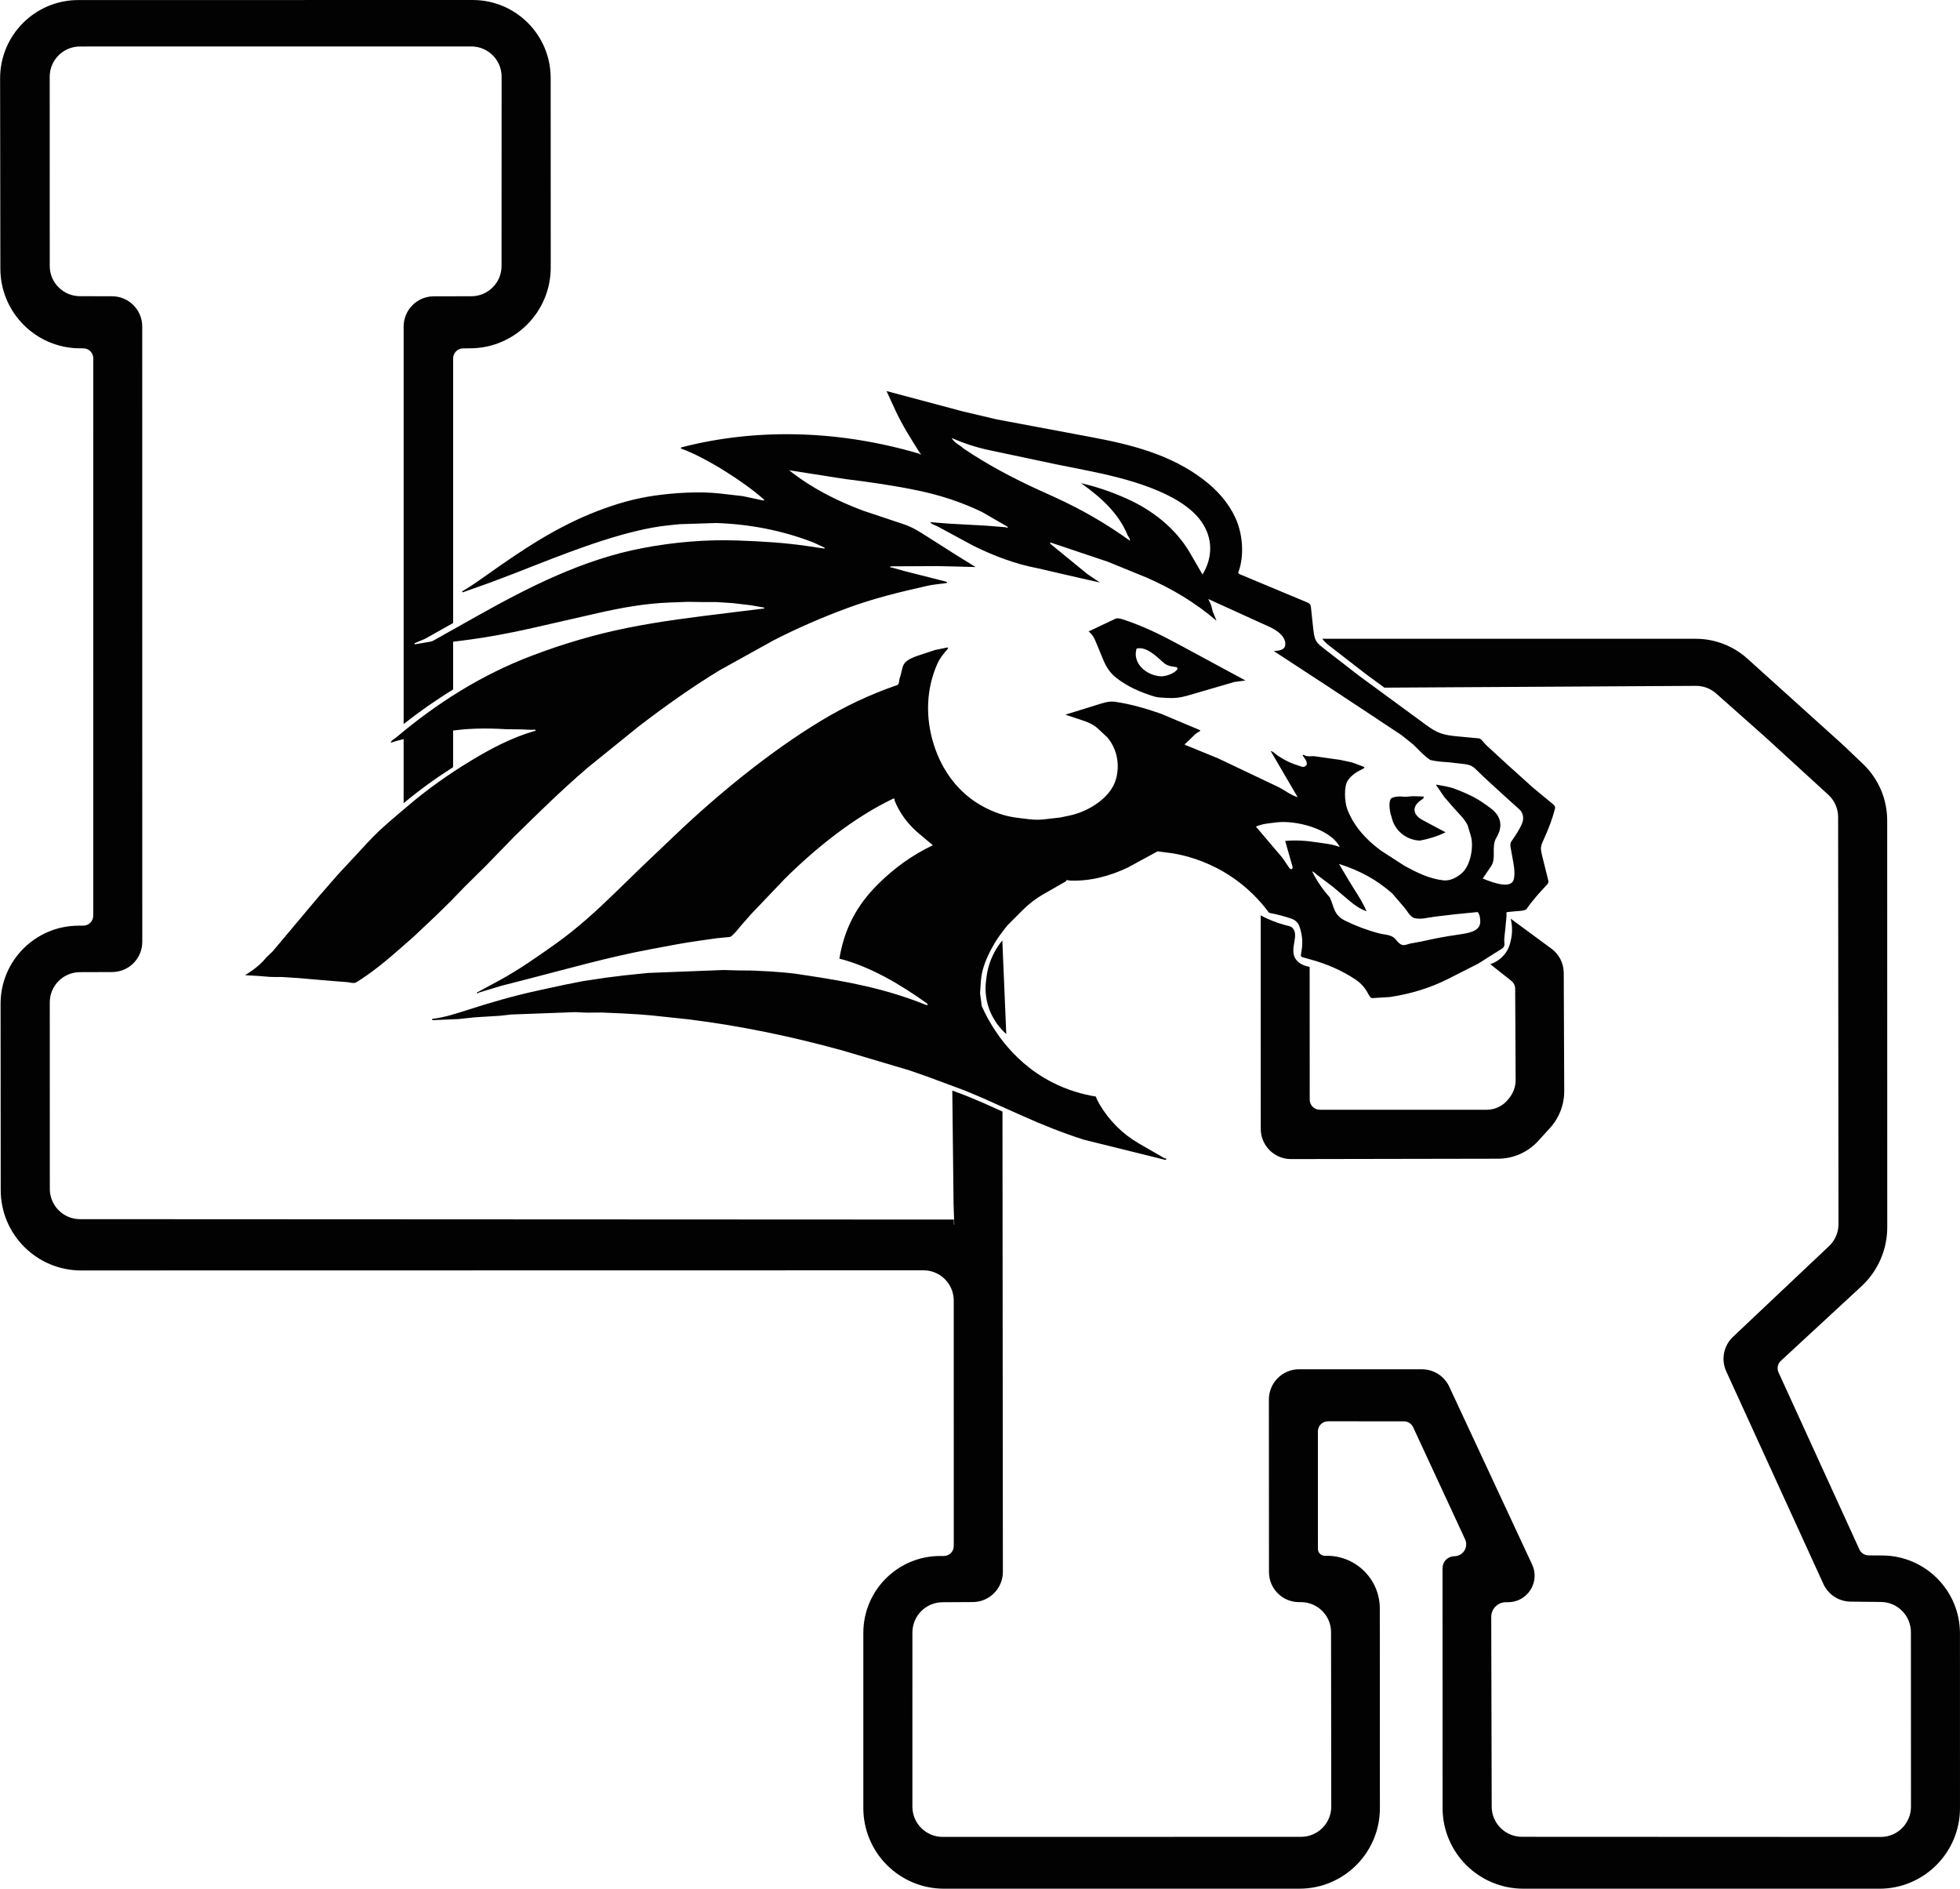
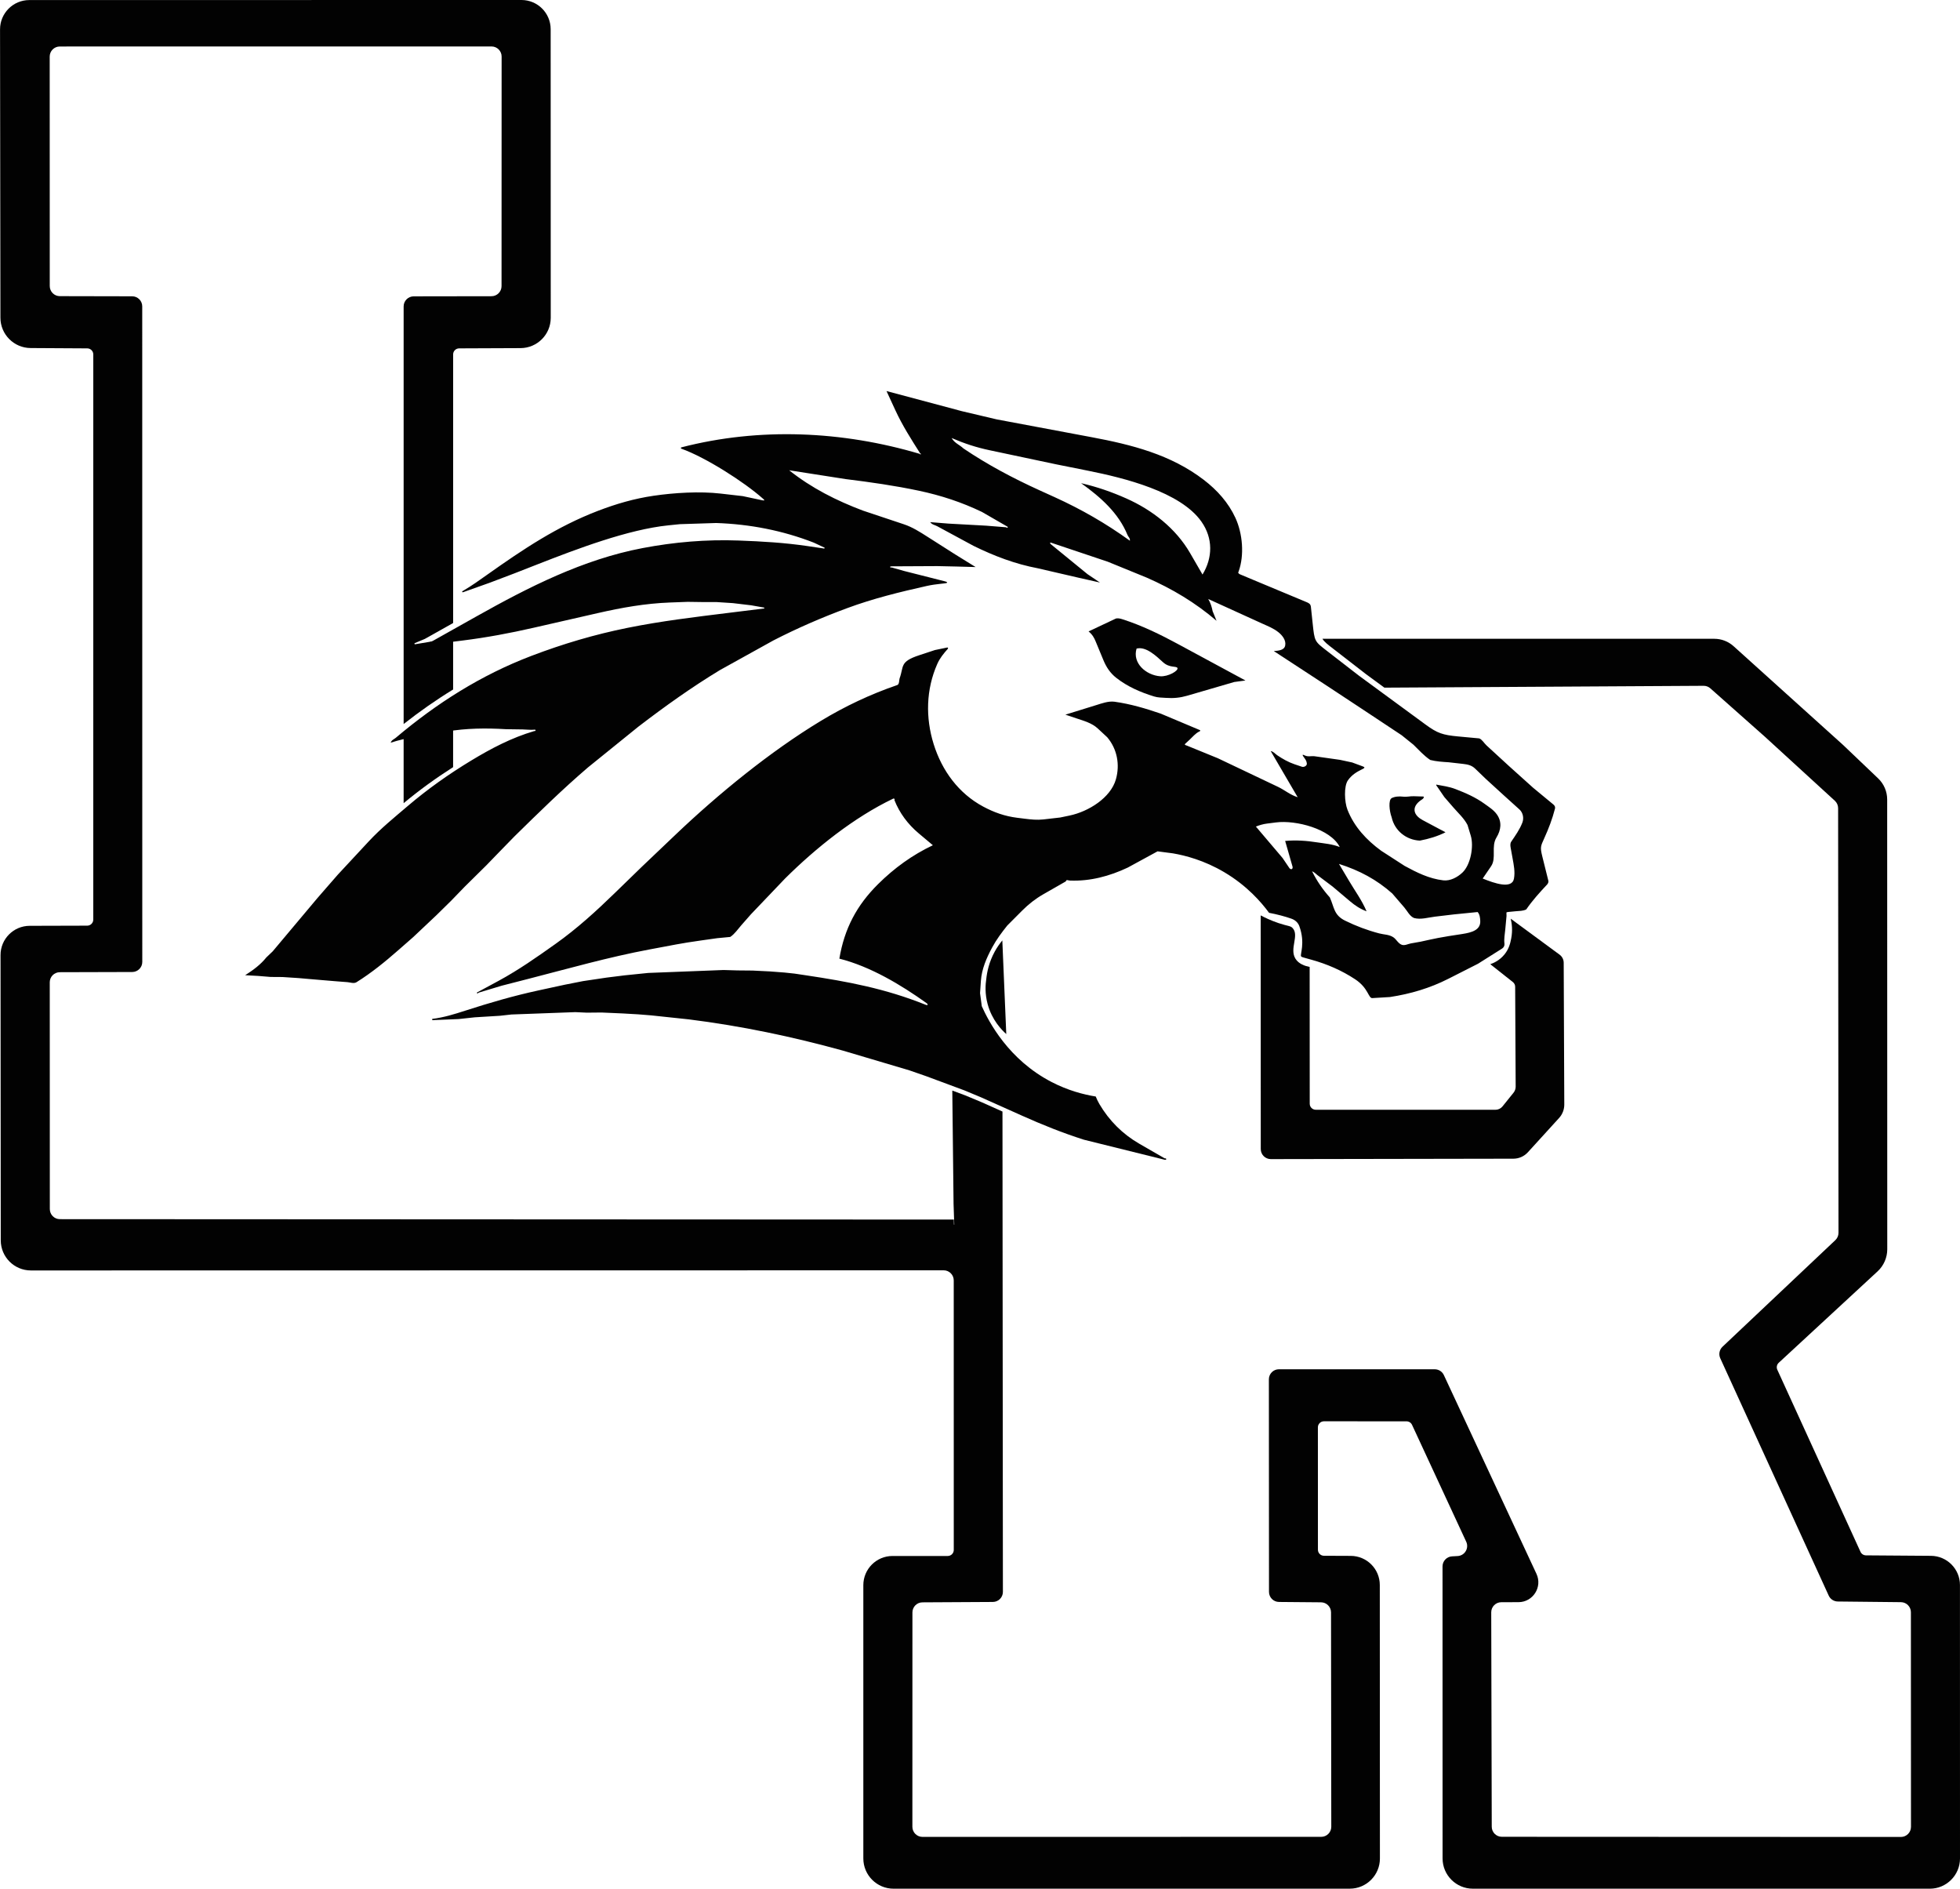
<svg xmlns="http://www.w3.org/2000/svg" id="Layer_2" data-name="Layer 2" viewBox="0 0 1944.33 1873.27">
  <defs>
    <style>
      .cls-1 {
        fill: #020202;
      }
    </style>
  </defs>
  <g id="Layer_1-2" data-name="Layer 1">
    <g>
-       <path class="cls-1" d="M1539.02,940.9L1498.63,911.17C1499.78,915.95,1500.67,922.79,1499.15,930.65C1498.34,934.86,1497.19,940.81,1492.46,946.62C1487.47,952.77,1481.3,955.32,1478.37,956.31L1499.27,972.85C1501.65,974.73,1503.05,977.6,1503.06,980.64L1503.52,1070.91C1503.55,1077.51,1501.31,1083.93,1497.17,1089.07L1496.02,1090.5C1490.83,1096.95,1483,1100.7,1474.72,1100.7L1309.25,1100.68C1303.73,1100.68,1299.26,1096.21,1299.25,1090.69L1299.18,959.02C1294.88,958.19,1288.37,956.22,1285.06,950.81C1278.99,940.89,1288.96,928.02,1282.42,920.64C1280.12,918.05,1278.19,918.86,1268.37,915.57C1260.6,912.96,1254.55,910.01,1250.62,907.91L1250.67,1119.61C1250.68,1136.2,1264.14,1149.64,1280.73,1149.61L1486.11,1149.24C1501.26,1149.22,1515.7,1142.82,1525.9,1131.62L1537.66,1118.69C1546.76,1108.7,1551.78,1095.65,1551.72,1082.14L1551.24,964.93C1551.2,955.44,1546.67,946.52,1539.02,940.9Z" />
+       <path class="cls-1" d="M1547.13,946.86L1498.63,911.17C1499.78,915.95,1500.67,922.79,1499.15,930.65C1498.34,934.86,1497.19,940.81,1492.46,946.62C1487.47,952.77,1481.3,955.32,1478.37,956.31L1500.78,974.04C1502.21,975.17,1503.05,976.89,1503.05,978.71L1503.55,1077.75C1503.56,1079.93,1502.82,1082.05,1501.45,1083.75L1490.49,1097.37C1488.8,1099.47,1486.24,1100.7,1483.53,1100.7L1305.26,1100.68C1301.94,1100.68,1299.26,1098,1299.26,1094.68L1299.18,959.02C1294.88,958.19,1288.37,956.22,1285.06,950.81C1278.99,940.89,1288.96,928.02,1282.42,920.64C1280.12,918.05,1278.19,918.86,1268.37,915.57C1260.6,912.96,1254.55,910.01,1250.62,907.91L1250.68,1139.64C1250.68,1145.17,1255.17,1149.65,1260.7,1149.64L1501.28,1149.22C1506.77,1149.21,1511.99,1146.89,1515.68,1142.83L1546.67,1108.8C1549.97,1105.17,1551.8,1100.42,1551.78,1095.51L1551.2,954.87C1551.19,951.71,1549.68,948.74,1547.13,946.86Z" />
      <polygon class="cls-1" points="1298.88 1038.9 1298.92 1100.67 1298.92 1100.67 1298.88 1038.9" />
      <g>
        <path class="cls-1" d="M1403.27,804.08c.54,4.45,4.76,7.6,8.14,9.4l22.53,12c-8.33,4.18-16.6,6.54-25.41,8.26-13.57-.61-25.06-9.85-27.99-23.08-2.42-6.45-3.32-17.25-.03-19.05,3.03-1.66,7.68-1.93,11.12-1.49,3.96.5,7-.54,10.9-.41l9.61.31c.77.92-.27,2.13-1.41,2.84-3.59,2.25-8.06,6.18-7.45,11.21Z" />
        <path class="cls-1" d="M1542.54,802.16c.42-1.65-.18-3.08-1.5-4.17l-20.17-16.67-24.25-21.81-22.03-20.24c-2.28-2.09-4.33-5.82-7.17-6.91l-21.02-1.95c-15.2-1.41-20.52-3.17-32.23-11.77l-66.25-48.6-31.43-24.34c-12.6-9.76-12.4-9.36-14.36-27.72l-1.71-16.07c-.28-2.65-1.79-3.65-3.9-4.54l-54.06-22.56-12.64-5.3c-.57-.24-1.1-.83-1.37-1.2-.3-.41.06-.91.29-1.55,5.76-16.02,4.02-37.53-3.23-53.2-7-15.13-18.04-27.42-31.32-37.61-32.68-25.08-71.4-34.87-111.5-42.38l-93.84-17.59-34.8-8.2-74.63-19.93,8.74,18.96c6.94,15.06,15.79,28.94,24.73,42.99,1.37-.11.25,1.78-.46.37-76.56-22.75-159.05-26.54-236.57-6.45-.66.37-.54,1.1.08,1.32,23.86,8.49,62.32,32.97,80.87,49.52l1.03.92c.52.47.19.95-.08.92l-1.71-.24-19.26-4.1-21.96-2.52c-20.6-2.36-45.72-.87-66.47,2.17-19.27,2.82-37.24,8.07-55.4,15.04-40.45,15.53-73.98,38.01-109.02,62.81-8.24,5.83-15.91,11.38-24.78,16.56-1.19.42-.7,1.76.48,1.16l26.29-9.35,24.48-9.29,23.31-9.12c38.31-14.98,89.27-34.39,129.3-38.47l11.36-1.16,36.08-1.16c33.4,1.15,65.81,7.38,96.82,19.47l9.99,4.66c1.24.19.8,1.65-.38,1.09l-15.61-2.31c-22.94-3.39-45.36-4.69-68.58-5.54-32.16-1.17-63.58,1.49-95.31,7.52-59.01,11.22-112.86,38.61-164.82,67.78l-43.61,24.48-9.91,4.14c-.56.67.21,1.4,1.13.93l18.88-3.17,20-2.51c23.83-2.99,46.67-7.26,70.15-12.62l63.69-14.54c23.94-5.47,47.34-9.62,71.7-10.53l17.58-.65,15.74.22,12.53-.03,16.62,1.08,18.21,2.17,12.54,2.22c.77.14.46,1.14-.18.95l-34.76,4.3c-33.75,4.17-66.88,8.12-100.22,14.84-32.85,6.62-64.23,15.92-95.47,27.82-49.98,19.04-93.95,46.93-134.6,81.29-1.8,1.52-3.91,1.96-5.07,4.84,8.01-2.57,16.26-4.49,25-5.96l30.49-5.12c19.65-3.3,38.98-3.52,58.81-2.32l16.73.24c3.77.05,7.52.64,11.7.25,1.6-.27,1.24,1.72-.37,1.39-22.39,6.61-42.41,17.1-62.22,29.08-22.49,13.61-43.4,28.38-63.37,45.41-13.43,11.45-26.54,22.04-38.57,34.98l-30.49,32.8-11.27,12.92-9.17,10.55-44.29,52.74-6.25,5.97c-5.78,7.17-12.7,12.32-21.05,17.69l12.89.7,12.35,1.01,11.78.08,15.95,1.04,12.13,1.06,12.13,1.03,12.13,1.02,12.27.95c2.47.19,6.22,1.66,8.8.05,14.82-9.25,28.15-20.1,41.25-31.58l15-13.14,22.95-21.64,14.52-14.27,13.75-14.2,21.28-21.02,13.4-13.84,14.62-14.99c23.88-23.44,47.44-46.6,72.92-68.4l50.03-40.45c26.23-20.09,52.53-38.9,80.81-56.05l53.15-29.46c23.91-12.27,47.78-22.62,73.06-31.97,25.84-9.57,52.19-16.01,79.06-22.03,9.75-2.18,18.67-2.25,19.91-3.08.37-.25.3-.64-.14-.82l-1.37-.55-41.2-10.45-12.3-3.49c-1.06.62-1.8-.71-.71-1.05l46.29-.23,18.97.41,18.94.53-20.26-12.54-27.52-17.52c-7.53-4.8-14.87-9.52-23.44-12.38l-40.74-13.6c-25.97-9.84-50.64-22.14-73-39.95l56.17,8.76c24.56,3.05,48.22,6.39,72.43,11.51,21.92,4.63,42.65,11.43,62.7,21.09l24.94,14.4c1.35.48.08,2.15-.93.79l-19.82-1.6-37.4-2.06-18.18-1.45c1.92,2.6,4.55,2.76,6.95,4.06l35.97,19.44c20.54,10.09,41.22,18,63.8,22.27l40.77,9.43,20.9,4.71-12.4-8.36-36.4-29.73c-.36-.29-.75-1.03-.68-1.31.06-.25.47-.3,1.15-.07l56.09,18.82,38.69,15.8c25.17,11.04,48.2,24.77,69.2,42.79l-3.88-9.54c-.84-4.27-2.02-8.13-4.35-12.08l53.45,24.33c5.78,2.63,11.18,4.65,16.16,8.62,3.86,3.08,7.78,7.97,6.71,13.24-.94,4.62-6.44,5.09-11.29,5.44l54.13,35.39,38,25.08,34.75,23.04,11.69,9.41c5.43,5.29,10.28,10.83,16.66,15.11,6.01,1.51,12.07,1.89,18.23,2.27l14.33,1.63c4.62.53,8.45,1.33,11.96,4.7l10.74,10.33,17.76,16.22,15.48,13.97c3.41,3.08,4.59,8.5,2.84,13.02-2.66,6.88-6.88,12.76-11,18.85-1.28,1.89-.93,4.23-.53,6.44l1.8,9.92c1.23,6.8,2.66,13.61,1.39,20.43-1.98,10.6-19.6,4.48-30.99-.19l8.3-12.16c5.58-8.18-.2-19.47,5.38-28.58,4.43-7.24,5.61-15.36.46-22.72-3.14-4.5-7.92-7.47-12.47-10.76-8.81-6.36-18.56-10.62-28.73-14.53-6.34-2.44-12.79-3.23-19.08-4.43.11,1.21.65,1.49,1.12,2.19l6.94,10.16,9.21,10.6c4.79,5.52,10.33,10.43,13.81,17.13l3.23,10.64c3.18,10.46-.12,28.92-8.35,36.61-4.93,4.61-12.01,8.44-18.9,7.65-14.01-1.6-26.28-7.74-38.39-14.34l-23.3-15.05c-14.55-10.64-26.8-23.8-33.41-40.74-2.96-7.58-3.67-23.19.48-29.09,8.04-11.4,21.21-11.42,14.54-13.88l-10.31-3.81-12.11-2.61-25.14-3.56c-3.21-.45-6.5.77-9.68-.77-5.17-2.5.15,2.61,1.16,5.15l.45,1.14.3,1.51c.46,2.28-2.71,4.1-4.86,3.38l-7.28-2.46c-6.24-2.11-11.73-5.26-17.2-8.94-2.12-1.43-3.79-3.74-6.46-4.14l11.57,19.81,15.19,25.98c-7.73-2.47-12.85-7.14-19.54-10.32l-59.65-28.36-30.68-12.52c-.66-.27-1.31-.33-1.81-.75-.35-.3-.42-.6.07-1.05l4.4-4.08c3.04-2.82,5.53-6.02,9.37-8.03.46-.24.97-.28,1.09-.77.14-.59-.19-.82-.78-.93l-38.32-16.12c-14.99-5.13-29.94-9.59-45.77-11.8-6.07-.85-12.65,1.62-18.29,3.36l-30.54,9.45,10.83,3.63c7.47,2.51,15.44,4.64,21.29,10.08l9.39,8.72c9.81,11.57,12.76,27.11,8.59,41.75-5.17,18.17-26.96,31.94-46.09,35.92l-9.1,1.9-16.66,1.91c-6.23.71-12.05.12-18.26-.66l-7.93-.99c-12.12-1.52-22.82-5.3-33.58-11.07-24.38-13.06-40.89-35.55-49.13-61.88-8.21-26.25-7.63-54.25,3.56-79.59,2.52-5.72,6.32-10.39,10.49-15.03.48-.53.05-1.39-.53-1.3l-12.31,2.54-15.67,5.17c-19.46,6.42-14.95,10.82-19.33,22.86-.56,1.54-.19,5.94-2.32,6.67-26.74,9.17-51.8,21-76.06,35.69-49.88,30.18-101.33,72.2-143.5,112.33l-33.76,32.13-26.9,26.13c-18.64,18.11-37.42,35.26-58.69,50.37-18.63,13.23-36.83,26.05-56.83,36.85l-21.25,11.47c-.4.82,1.11,1.34,1.52.18l23.09-6.95,26.63-6.84c40.04-10.29,79.31-21.5,119.88-29.1l15-2.81,11.56-2.18,11.27-1.94,13.56-2.02,15.8-2.23,12.97-1.24c4.35-2.85,7.52-7.66,10.94-11.55l9.57-10.89,33.92-35.55c30.51-30.26,68.33-60.59,107.22-79.18,1.2-.44,1.86.69,1.18,1.34,5.07,12.92,13.41,24.08,24.13,33.08l14.05,11.8c-20.43,9.67-38.28,22.63-54.31,38.52-21.25,21.06-33.45,44.15-38.45,73.96,30.68,7.73,61.09,25.96,86.36,44.01l1.04.94c.45.4.04,1.1-.32,1.12-.48.02-1.02-.15-1.6-.38-40.04-16.04-77.01-22.95-119.13-29.24l-10.83-1.62-9.99-1.06-14.22-1.09-17.46-.87-15.05-.14-13.73-.4-74.62,2.9-23.42,2.39-17.81,2.22-23.49,3.5-18.06,3.56-26.31,5.7c-24.69,5.35-48.41,12.27-72.42,20.03-10.97,3.55-21.3,6.77-32.78,8.19-.49.99.26,1.56,1.17,1.2l24.98-1.04,16-1.73,24.96-1.53,11.43-1.27,63.36-2.34,11.32.52,14.83-.14,21.07.93,15.27.88,12.85,1.03,37.27,3.96c51.87,6.49,102.67,17.11,153.08,31.05l65.74,19.52,16.69,5.8,37.85,14.06,16.39,6.83,40.61,18.18c20.32,9.09,40.29,17.14,61.62,23.93l80.46,19.96c2.1-.13,1.09-1.88-.4-1.47l-25.35-14.63c-16.34-9.43-29.71-22.79-39.35-39.15-1.44-2.44-2.64-4.97-3.68-7.57-12.2-1.97-27.61-5.99-43.85-14.41-42.87-22.22-62.38-59.98-69.19-75.16l-1.73-12.9.83-12.17c.81-11.83,5.61-22.85,11.17-33.15,4.34-8.05,9.4-14.76,15.04-21.83l14.73-14.77c6.34-6.36,13.23-11.76,21.05-16.24l22.35-12.78c.29-2.13,2.27-.85,3.89-.78,20.07.82,39.34-4.31,57.45-12.86l29.59-16.12,15.26,2c12.11,2.08,30.86,6.83,50.92,18.7,22.67,13.42,36.82,29.9,44.43,40.27,8.05,1.53,15.73,3.56,22.22,5.84,3.6,1.26,6.54,3.85,7.82,7.42,6.11,16.97.48,27.96,1.73,29.9.41.64,1.71.98,2.81,1.29l7.57,2.11c15.38,4.28,29.84,10.53,43.18,19.32,13.39,8.83,13.08,18.95,17.1,18.71l17.47-1.06c20.31-3.07,39.65-8.81,57.91-18.07l29.48-14.96,23.79-14.99c1.72-1.08,2.68-2.88,2.42-5.03-.58-4.76.36-9.11.79-13.74l1.27-13.64-.09-3.26c-.01-.48,1.27-.63,2.14-.71l6.93-.67c3.7-.36,7.26-.17,10.58-1.81,6.19-8.98,13.25-16.76,20.65-24.65.74-.79,1.64-2.35,1.31-3.67l-6.07-24.44c-2.22-8.95-1.58-10,1.9-17.66,4.37-9.63,8.05-19.13,10.69-29.44ZM1192.9,569.85l-12.3-21.25c-14.22-24.55-37.47-42.74-63.32-54.24-14.37-6.39-28.91-11.47-44.83-15.13,19.38,13.87,37.2,29.62,46.08,51.48.72,1.76,2.7,3.09,2.31,5.58-23.63-17.09-48.24-31.21-74.5-43.14l-15.06-6.84c-26.31-11.95-51.66-25.4-75.56-41.54-3.96-3.76-8.7-5.18-11.73-10.34,12.7,5.48,24.57,9.35,37.68,12.12l65.74,13.92,32.04,6.42c35.42,7.09,91.7,20.83,112.48,50.63,11.42,16.38,11.19,35.52.97,52.33ZM1274.88,834.07l7.32,25.49c.26.89-.03,2.07-.71,2.4-.7.34-1.79-.05-2.42-.99l-6.78-10.02-26.44-31.14c3.53-1.41,7.19-2.48,10.91-2.95l9.09-1.16c19.57-2.49,54.09,6.32,63.19,24.4-7.65-3-14.69-3.42-22.12-4.58-10.76-1.69-21.17-2.46-32.03-1.46ZM1450.61,926.36l-13.42,2.07-10.56,1.85-8.99,1.86-8.18,1.8-9.91,1.77c-2.69.48-6.06,2.39-8.96,1.36-3.5-1.24-5.41-5.39-8.24-7.36-4.21-2.92-9.31-2.67-14.09-3.92-11.84-3.1-23.11-7.34-33.97-12.69-11.31-5.57-10.67-13.4-15.11-23.02-7.11-7.92-12.85-16.36-17.62-25.93,2.26.81,3.54,2.46,5.32,3.81l15.01,11.3,17.56,14.82c4.77,4.02,9.77,7.37,16.19,9.78-4.61-10.94-11.29-19.93-17.17-29.84l-10.19-17.16c20.35,6.44,37.41,15.61,52.83,29.29l11.95,13.88c2.94,3.41,5.37,8.73,9.68,10.48,6.76,1.83,13.99-.55,20.76-1.35l18.79-2.23,23.55-2.35c2.16,2.61,2.39,5.64,2.57,8.6.58,9.22-8.37,11.72-17.78,13.17Z" />
        <path class="cls-1" d="M1168.9,638.96c-18.16-9.81-36.03-18.56-55.68-24.84-1.86-.59-4.79-1.33-6.66-.45l-26.68,12.58c3.75,3.1,5.46,6.16,7.02,9.94l7.61,18.38c2.91,7.04,6.73,12.94,12.84,17.74,11.12,8.72,23.97,14.28,37.49,18.45,3.89,1.2,7.35,1.1,11.66,1.41,7.68.54,14.22-.11,21.3-2.17l46.56-13.57,11.13-1.5-66.58-35.96ZM1150.89,670.73c-13.97-1.05-27.78-12.99-23.41-27.44,9.12-2.33,18.86,6.74,26.22,13.5,6.32,5.81,13.08,3.63,14.26,5.63,1.58,2.68-9.15,8.91-17.06,8.31Z" />
      </g>
      <g>
        <path class="cls-1" d="M994.31,932.73c-2.49,3.01-5.12,6.69-7.53,11.09-5.69,10.4-7.66,20.27-8.38,27.07-.84,5.46-1.5,14.49,1.33,24.99,4.3,15.97,14.08,25.79,18.5,29.72l-3.92-92.88Z" />
-         <path class="cls-1" d="M1867.48,1542.76L1853.58,1542.66C1849.7,1542.63,1846.18,1540.35,1844.56,1536.81L1764.31,1361.18C1762.51,1357.26,1763.44,1352.62,1766.62,1349.69L1846.55,1275.79C1862.88,1260.69,1872.17,1239.46,1872.16,1217.23L1872.1,813.67C1872.09,792.54,1863.44,772.34,1848.15,757.76L1828.16,738.7L1733.41,653.26C1719.35,640.58,1701.09,633.56,1682.15,633.56L1311.85,633.53C1313.7,636.65,1316.84,639.03,1322.81,643.65L1354.73,668.38L1373.33,682.03L1682.33,680.25C1689.73,680.2,1696.88,682.89,1702.41,687.8L1750.86,730.78L1813.69,788.27C1819.89,793.95,1823.42,801.97,1823.43,810.38L1823.79,1214.11C1823.8,1222.38,1820.39,1230.28,1814.39,1235.95L1719.14,1325.9C1709.81,1334.72,1707.12,1348.5,1712.46,1360.18L1808.81,1571.01C1813.64,1581.59,1824.15,1588.42,1835.78,1588.54L1865.95,1588.86C1882.39,1589.03,1895.62,1602.4,1895.63,1618.85L1895.69,1791.92C1895.7,1808.49,1882.25,1821.93,1865.68,1821.93L1509.76,1821.78C1493.22,1821.78,1479.81,1808.39,1479.77,1791.85L1479.32,1603.69C1479.31,1595.66,1485.8,1589.13,1493.83,1589.11L1496.15,1589.1C1515.32,1589.04,1527.98,1569.12,1519.88,1551.74L1437.7,1375.41C1432.78,1364.84,1422.18,1358.08,1410.52,1358.08L1288.74,1358.06C1272.16,1358.06,1258.73,1371.5,1258.74,1388.08L1258.83,1559.24C1258.84,1575.6,1272.03,1588.89,1288.39,1589.03L1290.85,1589.05C1307.21,1589.19,1320.4,1602.47,1320.41,1618.83L1320.62,1791.79C1320.63,1808.37,1307.2,1821.82,1290.62,1821.82L935.1,1821.87C918.53,1821.87,905.09,1808.43,905.1,1791.86L905.12,1619.13C905.13,1602.63,918.46,1589.23,934.96,1589.14L965.03,1588.97C981.54,1588.88,994.88,1575.46,994.86,1558.95L994.46,1102.45L974.04,1093.31L957.39,1086.37L944.68,1081.65L945.94,1194.19L946.63,1214.63L946.31,1214.63L946.22,1209.6L946.31,1214.63L946.22,1209.6L79.41,1209.2C62.85,1209.2,49.43,1195.77,49.42,1179.21L49.37,994.21C49.36,977.67,62.74,964.25,79.28,964.21L111.23,964.11C127.77,964.07,141.15,950.65,141.15,934.11L141.1,323.84C141.1,307.29,127.71,293.87,111.16,293.84L79.29,293.77C62.75,293.74,49.36,280.32,49.35,263.78L49.31,76.12C49.3,59.55,62.73,46.12,79.3,46.12L467.6,46.08C484.17,46.08,497.61,59.52,497.6,76.09L497.54,263.84C497.53,280.38,484.13,293.8,467.59,293.83L430.36,293.89C413.81,293.92,400.41,307.34,400.41,323.89L400.41,718.11C416.2,705.69,432.52,694.24,449.5,683.87L449.5,633.42L431.62,635.66L412.45,638.88C411.52,639.35,410.75,638.61,411.31,637.93L421.38,633.72L449.51,617.92L449.51,355.51C449.51,350,453.96,345.53,459.47,345.51L466.46,345.48C510.63,345.29,546.34,309.42,546.33,265.25L546.27,77.35C546.26,34.63,511.62,0,468.9,0.01L77.73,0.05C34.81,0.06,0.05,34.87,0.1,77.79L0.36,266.43C0.41,309.93,35.56,345.23,79.06,345.48L82.74,345.5C88.16,345.53,92.54,349.94,92.54,355.36L92.52,908.1C92.52,913.61,88.06,918.08,82.55,918.1L77.79,918.11C35.09,918.23,0.54,952.91,0.57,995.61L0.71,1180.34C0.74,1224.39,36.46,1260.07,80.51,1260.07L916.11,1259.93C932.68,1259.92,946.11,1273.35,946.11,1289.92L946.14,1533.39C946.14,1538.84,941.72,1543.26,936.27,1543.26L932.68,1543.26C890.57,1543.26,856.43,1577.4,856.43,1619.51L856.43,1793.23C856.43,1837.43,892.26,1873.26,936.46,1873.26L1289.03,1873.24C1333.13,1873.24,1368.88,1837.48,1368.86,1793.38L1368.78,1595.44C1368.77,1566.59,1345.45,1543.18,1316.6,1543.06L1314.14,1543.05C1310.41,1543.03,1307.39,1540,1307.39,1536.27L1307.35,1419.69C1307.35,1414.16,1311.83,1409.68,1317.36,1409.68L1392.75,1409.71C1396.64,1409.71,1400.18,1411.97,1401.82,1415.5L1453.38,1526.72C1456.89,1534.28,1451.66,1543.01,1443.33,1543.47L1442.14,1543.54C1435.88,1543.89,1430.99,1549.06,1430.99,1555.33L1431.03,1793.16C1431.03,1837.39,1466.9,1873.25,1511.13,1873.25L1864.33,1873.27C1908.51,1873.27,1944.33,1837.45,1944.32,1793.27L1944.3,1620.14C1944.29,1577.62,1909.99,1543.07,1867.48,1542.76Z" />
+         <path class="cls-1" d="M1915.54,1543.11L1851.03,1542.64C1848.7,1542.62,1846.59,1541.25,1845.62,1539.13L1763.11,1358.55C1762.03,1356.19,1762.59,1353.41,1764.49,1351.65L1862.56,1260.99C1868.69,1255.33,1872.17,1247.37,1872.17,1239.02L1872.09,792.95C1872.09,785.06,1868.86,777.51,1863.15,772.06L1828.16,738.7L1719.74,640.93C1714.48,636.18,1707.65,633.56,1700.57,633.56L1311.85,633.53C1313.7,636.65,1316.84,639.03,1322.81,643.65L1354.73,668.38L1373.33,682.03L1689.99,680.2C1692.46,680.19,1694.84,681.08,1696.68,682.72L1750.86,730.78L1820.17,794.21C1822.24,796.1,1823.42,798.78,1823.42,801.58L1823.8,1222.74C1823.8,1225.5,1822.66,1228.13,1820.66,1230.02L1708.73,1335.73C1705.62,1338.67,1704.73,1343.27,1706.51,1347.16L1814.09,1582.56C1815.7,1586.09,1819.2,1588.37,1823.08,1588.41L1885.73,1589.07C1891.21,1589.12,1895.62,1593.58,1895.62,1599.06L1895.7,1811.93C1895.7,1817.46,1891.22,1821.94,1885.69,1821.94L1489.81,1821.77C1484.3,1821.77,1479.83,1817.31,1479.82,1811.8L1479.31,1599.14C1479.3,1593.62,1483.76,1589.14,1489.28,1589.12L1506.34,1589.07C1520.76,1589.03,1530.27,1574.05,1524.18,1560.98L1432.32,1363.86C1430.68,1360.33,1427.15,1358.08,1423.26,1358.08L1268.73,1358.06C1263.2,1358.06,1258.72,1362.54,1258.73,1368.07L1258.84,1578.87C1258.85,1584.36,1263.27,1588.82,1268.76,1588.86L1310.48,1589.22C1315.96,1589.26,1320.39,1593.72,1320.39,1599.2L1320.64,1811.81C1320.64,1817.34,1316.17,1821.82,1310.64,1821.82L915.09,1821.87C909.57,1821.87,905.09,1817.39,905.09,1811.87L905.13,1599.24C905.13,1593.74,909.57,1589.28,915.07,1589.25L984.94,1588.86C990.44,1588.83,994.89,1584.36,994.88,1578.86L994.46,1102.45L974.04,1093.31L957.39,1086.37L944.68,1081.65L945.94,1194.19L946.63,1214.63L946.31,1214.63L946.22,1209.6L946.31,1214.63L946.22,1209.6L59.42,1209.19C53.9,1209.19,49.43,1204.72,49.43,1199.2L49.36,974.26C49.36,968.75,53.82,964.28,59.33,964.26L131.18,964.06C136.69,964.04,141.15,959.57,141.15,954.06L141.1,303.88C141.1,298.36,136.64,293.89,131.12,293.88L59.34,293.73C53.82,293.72,49.36,289.25,49.36,283.73L49.3,56.12C49.3,50.6,53.78,46.12,59.3,46.12L487.61,46.08C493.13,46.08,497.61,50.56,497.61,56.08L497.53,283.8C497.53,289.31,493.06,293.79,487.55,293.8L410.39,293.92C404.88,293.93,400.41,298.41,400.41,303.92L400.41,718.11C416.2,705.69,432.52,694.24,449.5,683.87L449.5,633.42L431.62,635.66L412.45,638.88C411.52,639.35,410.75,638.61,411.31,637.93L421.38,633.72L449.51,617.92L449.51,351.52C449.51,348.22,452.18,345.54,455.48,345.52L516.39,345.27C532.96,345.2,546.35,331.75,546.34,315.18L546.26,28.94C546.25,12.95,533.3,0,517.31,0L29.09,0.06C13.03,0.06,0.02,13.09,0.04,29.15L0.42,315.12C0.44,331.67,13.82,345.11,30.37,345.2L86.57,345.53C89.87,345.54,92.54,348.23,92.54,351.53L92.52,912.09C92.52,915.39,89.84,918.08,86.54,918.09L29.43,918.25C13.45,918.29,0.52,931.27,0.53,947.25L0.75,1230.18C0.76,1246.7,14.15,1260.08,30.67,1260.07L936.11,1259.92C941.63,1259.92,946.11,1264.4,946.11,1269.92L946.14,1537.26C946.14,1540.57,943.45,1543.26,940.14,1543.26L885.37,1543.26C869.39,1543.26,856.43,1556.22,856.43,1572.2L856.43,1843.25C856.43,1859.82,869.87,1873.26,886.44,1873.26L1338.95,1873.24C1355.48,1873.24,1368.88,1859.83,1368.88,1843.3L1368.77,1572.06C1368.77,1556.14,1355.9,1543.23,1339.98,1543.16L1313.36,1543.05C1310.06,1543.03,1307.39,1540.35,1307.39,1537.05L1307.35,1415.68C1307.35,1412.37,1310.04,1409.68,1313.35,1409.68L1395.3,1409.71C1397.64,1409.71,1399.76,1411.07,1400.74,1413.18L1454.5,1529.13C1457.47,1535.54,1453.04,1542.93,1445.99,1543.32L1440.43,1543.63C1435.14,1543.93,1430.99,1548.31,1430.99,1553.62L1431.04,1843.2C1431.04,1859.8,1444.49,1873.25,1461.09,1873.25L1914.33,1873.27C1930.9,1873.27,1944.33,1859.84,1944.33,1843.27L1944.29,1572.07C1944.29,1556.16,1931.45,1543.23,1915.54,1543.11Z" />
        <path class="cls-1" d="M400.4,730.78v65.83c15.67-13.05,31.94-24.8,49.09-35.74,0-12.63,0-25.27,0-37.9-4.61.46-9.23,1.07-13.87,1.85l-30.98,5.2c-1.43.24-2.84.5-4.24.76Z" />
        <path class="cls-1" d="M507.79,964.07h.52c.12-.08.25-.16.38-.23l-.9.23Z" />
      </g>
    </g>
  </g>
</svg>
